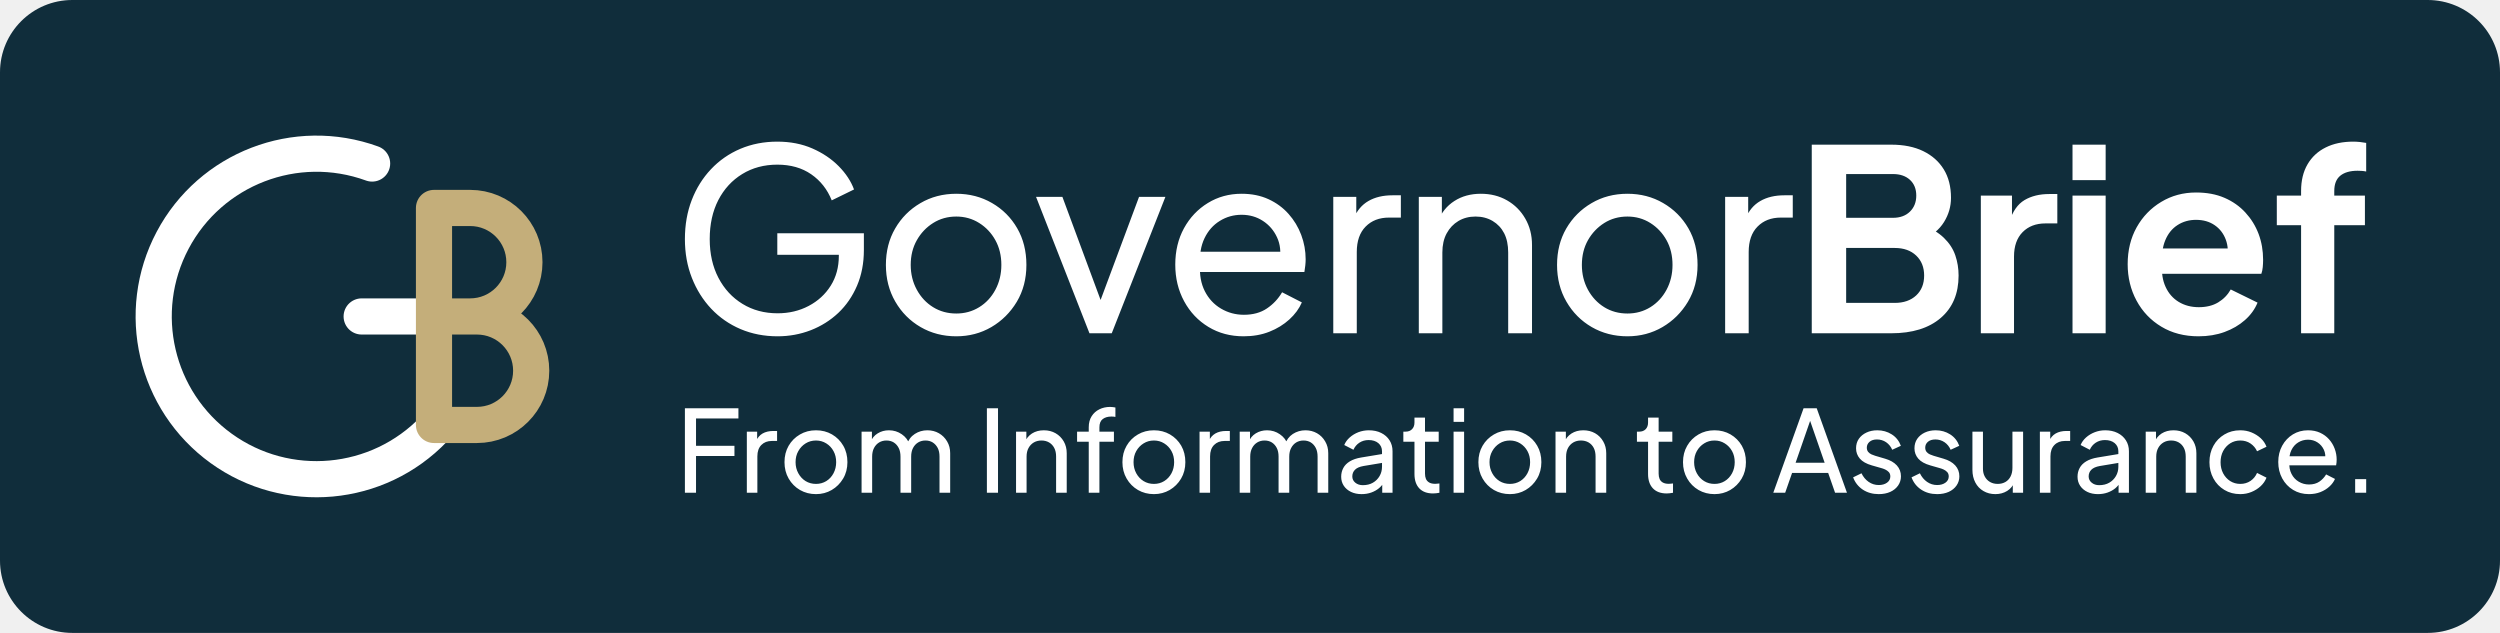
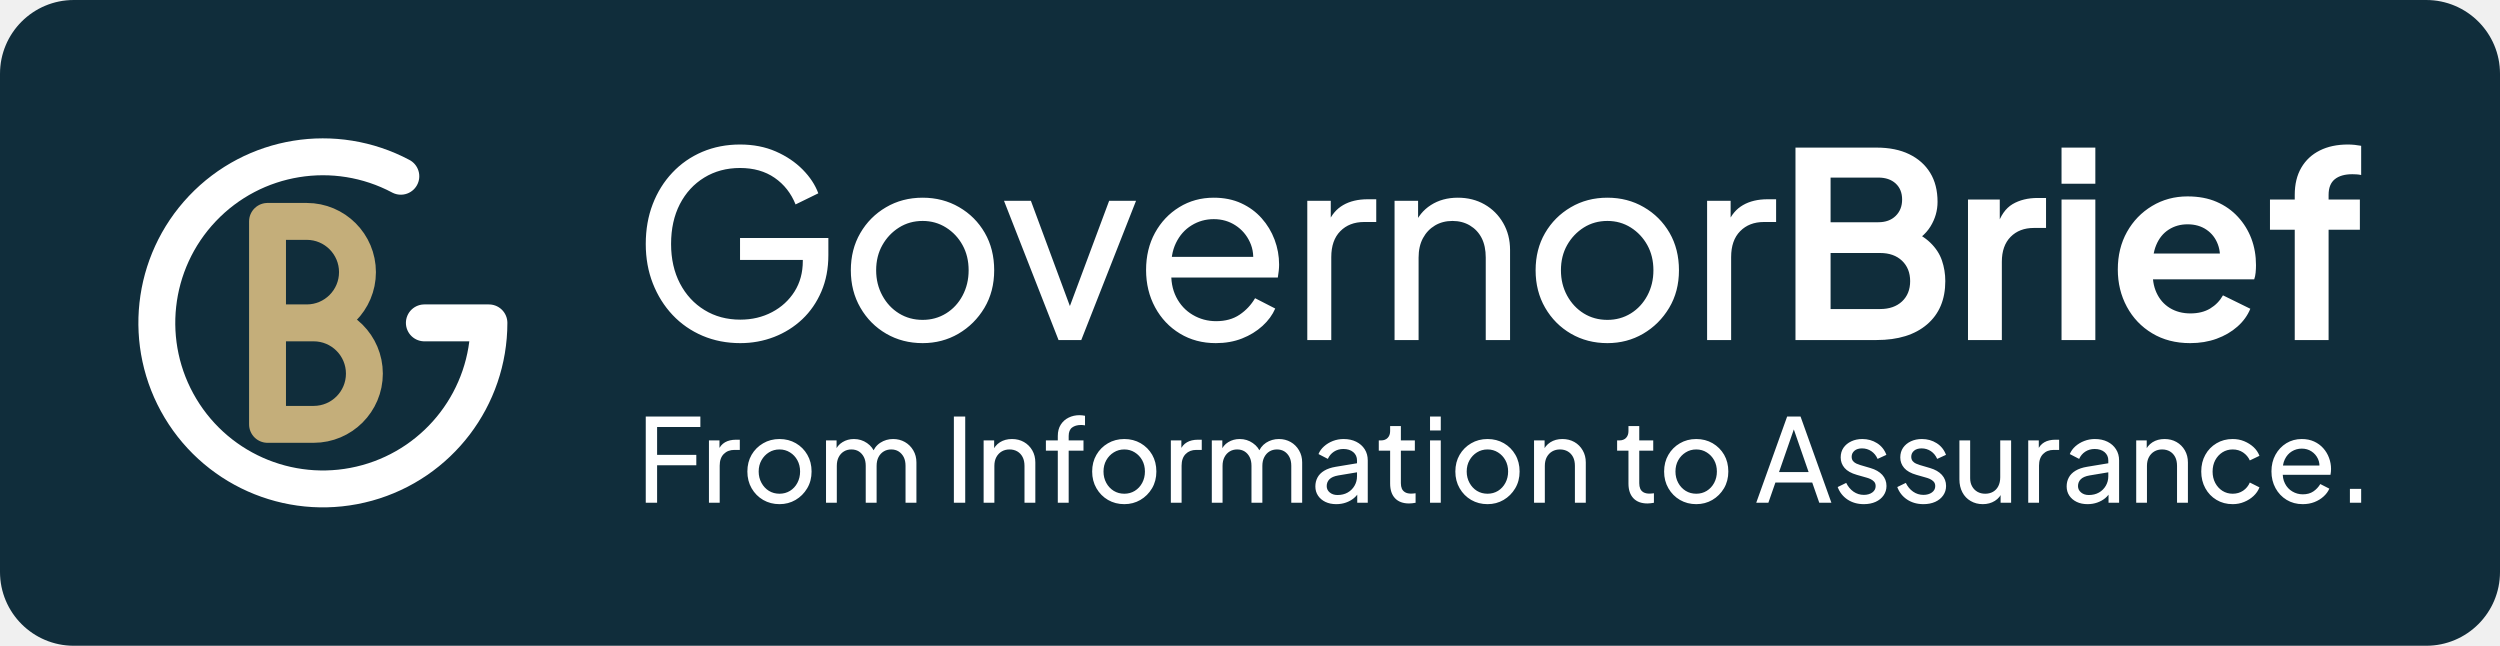
- <svg xmlns="http://www.w3.org/2000/svg" role="img" aria-label="GovernorBrief. From Information to Assurance." width="553" height="140" viewBox="0 0 553 140">
-   <rect width="553" height="140" rx="16" fill="#102d3b" />
+ <svg xmlns="http://www.w3.org/2000/svg" role="img" aria-label="GovernorBrief. From Information to Assurance." width="542" height="140" viewBox="0 0 542 140">
+   <rect width="542" height="140" rx="16" fill="#102d3b" />
  <g transform="translate(30 30)">
-     <path d="M52.31,6.17 A36,36 0 1 0 66,64.90 M66,40 H50" stroke="#ffffff" fill="none" stroke-width="8" stroke-linecap="round" stroke-linejoin="round" />
-     <path d="M66,16 V64 M66,16 H74 a12,12 0 0 1 0,24 H66 M74,40 H75.5 a12,12 0 0 1 0,24 H66" stroke="#c4ae7a" fill="none" stroke-width="8" stroke-linecap="round" stroke-linejoin="round" />
-     <path d="M142 44.39Q137.57 44.39 133.82 42.8Q130.07 41.2 127.32 38.29Q124.58 35.38 123.04 31.46Q121.5 27.54 121.5 22.89Q121.5 18.18 123.01 14.26Q124.52 10.34 127.27 7.43Q130.01 4.52 133.76 2.92Q137.52 1.33 141.94 1.33Q146.25 1.33 149.7 2.84Q153.14 4.35 155.52 6.76Q157.9 9.17 158.91 11.91L153.98 14.32Q152.52 10.68 149.44 8.55Q146.36 6.42 141.94 6.42Q137.57 6.42 134.18 8.5Q130.8 10.57 128.89 14.26Q126.99 17.96 126.99 22.89Q126.99 27.76 128.92 31.46Q130.85 35.15 134.24 37.22Q137.63 39.3 142 39.3Q145.8 39.3 148.88 37.67Q151.96 36.05 153.76 33.19Q155.55 30.34 155.55 26.58V24.01L158.07 26.36H141.94V21.6H161.09V25.3Q161.09 29.66 159.58 33.19Q158.07 36.72 155.44 39.21Q152.8 41.7 149.33 43.05Q145.86 44.39 142 44.39ZM181.53 44.39Q177.16 44.39 173.64 42.35Q170.11 40.3 168.04 36.72Q165.96 33.14 165.96 28.6Q165.96 24.06 168.01 20.54Q170.05 17.01 173.58 14.94Q177.11 12.86 181.53 12.86Q185.9 12.86 189.43 14.91Q192.96 16.95 195 20.48Q197.04 24.01 197.04 28.6Q197.04 33.19 194.92 36.75Q192.79 40.3 189.29 42.35Q185.79 44.39 181.53 44.39ZM181.53 39.35Q184.33 39.35 186.6 37.95Q188.87 36.55 190.18 34.09Q191.5 31.62 191.5 28.6Q191.5 25.52 190.18 23.14Q188.87 20.76 186.6 19.33Q184.33 17.9 181.53 17.9Q178.68 17.9 176.41 19.33Q174.14 20.76 172.8 23.14Q171.45 25.52 171.45 28.6Q171.45 31.62 172.8 34.09Q174.14 36.55 176.41 37.95Q178.68 39.35 181.53 39.35ZM210.99 43.72 199.17 13.54H205L214.46 39.07H212.44L221.96 13.54H227.79L215.92 43.72ZM245.09 44.39Q240.72 44.39 237.31 42.32Q233.89 40.25 231.93 36.64Q229.97 33.02 229.97 28.54Q229.97 24.01 231.9 20.48Q233.84 16.95 237.17 14.91Q240.5 12.86 244.64 12.86Q248 12.86 250.61 14.07Q253.21 15.27 255.03 17.32Q256.85 19.36 257.83 21.96Q258.81 24.57 258.81 27.37Q258.81 27.98 258.73 28.74Q258.64 29.5 258.53 30.17H233.78V25.69H255.51L253.04 27.7Q253.55 24.79 252.48 22.5Q251.42 20.2 249.35 18.86Q247.28 17.51 244.64 17.51Q242.01 17.51 239.83 18.86Q237.64 20.2 236.44 22.69Q235.24 25.18 235.46 28.6Q235.24 31.9 236.5 34.4Q237.76 36.89 240.08 38.26Q242.4 39.63 245.15 39.63Q248.17 39.63 250.24 38.23Q252.32 36.83 253.6 34.65L257.97 36.89Q257.08 38.96 255.2 40.67Q253.32 42.38 250.78 43.38Q248.23 44.39 245.09 44.39ZM264.92 43.72V13.54H270.01V19.08L269.45 18.3Q270.52 15.72 272.7 14.46Q274.88 13.2 278.02 13.2H279.87V18.13H277.24Q274.04 18.13 272.08 20.12Q270.12 22.1 270.12 25.74V43.72ZM283.84 43.72V13.54H288.94V19.42L288.1 18.91Q289.22 16.06 291.71 14.46Q294.2 12.86 297.56 12.86Q300.81 12.86 303.36 14.32Q305.91 15.78 307.39 18.35Q308.88 20.93 308.88 24.18V43.72H303.61V25.86Q303.61 23.34 302.72 21.6Q301.82 19.86 300.17 18.88Q298.52 17.9 296.39 17.9Q294.26 17.9 292.61 18.88Q290.96 19.86 290 21.63Q289.05 23.39 289.05 25.86V43.72ZM329.99 44.39Q325.62 44.39 322.09 42.35Q318.56 40.3 316.49 36.72Q314.42 33.14 314.42 28.6Q314.42 24.06 316.46 20.54Q318.51 17.01 322.04 14.94Q325.56 12.86 329.99 12.86Q334.36 12.86 337.88 14.91Q341.41 16.95 343.46 20.48Q345.5 24.01 345.5 28.6Q345.5 33.19 343.37 36.75Q341.24 40.3 337.74 42.35Q334.24 44.39 329.99 44.39ZM329.99 39.35Q332.79 39.35 335.06 37.95Q337.32 36.55 338.64 34.09Q339.96 31.62 339.96 28.6Q339.96 25.52 338.64 23.14Q337.32 20.76 335.06 19.33Q332.79 17.9 329.99 17.9Q327.13 17.9 324.86 19.33Q322.6 20.76 321.25 23.14Q319.91 25.52 319.91 28.6Q319.91 31.62 321.25 34.09Q322.6 36.55 324.86 37.95Q327.13 39.35 329.99 39.35ZM351.6 43.72V13.54H356.7V19.08L356.14 18.3Q357.2 15.72 359.39 14.46Q361.57 13.2 364.71 13.2H366.56V18.13H363.92Q360.73 18.13 358.77 20.12Q356.81 22.1 356.81 25.74V43.72ZM370.76 43.72V2H388.34Q392.48 2 395.42 3.43Q398.36 4.86 399.96 7.46Q401.56 10.06 401.56 13.76Q401.56 16.62 400.02 19.11Q398.48 21.6 395.12 23.22V19.7Q398.2 20.87 399.99 22.61Q401.78 24.34 402.51 26.47Q403.24 28.6 403.24 30.95Q403.24 36.94 399.29 40.33Q395.34 43.72 388.34 43.72ZM378.37 37H389.12Q392.09 37 393.86 35.35Q395.62 33.7 395.62 30.95Q395.62 28.21 393.86 26.53Q392.09 24.85 389.12 24.85H378.37ZM378.37 18.18H388.73Q391.08 18.18 392.48 16.81Q393.88 15.44 393.88 13.26Q393.88 11.07 392.48 9.78Q391.08 8.5 388.73 8.5H378.37ZM408.16 43.72V13.26H415.05V20.03L414.49 19.02Q415.56 15.61 417.82 14.26Q420.09 12.92 423.28 12.92H425.08V19.42H422.44Q419.31 19.42 417.4 21.35Q415.5 23.28 415.5 26.75V43.72ZM428.44 43.72V13.26H435.77V43.72ZM428.44 9.84V2H435.77V9.84ZM456.32 44.39Q451.62 44.39 448.09 42.26Q444.56 40.14 442.6 36.5Q440.64 32.86 440.64 28.43Q440.64 23.84 442.63 20.28Q444.62 16.73 448.06 14.66Q451.51 12.58 455.76 12.58Q459.35 12.58 462.06 13.76Q464.78 14.94 466.68 17.01Q468.59 19.08 469.6 21.74Q470.6 24.4 470.6 27.48Q470.6 28.26 470.52 29.1Q470.44 29.94 470.21 30.56H446.69V24.96H466.07L462.6 27.59Q463.1 25.02 462.34 23Q461.59 20.98 459.88 19.81Q458.17 18.63 455.76 18.63Q453.47 18.63 451.68 19.78Q449.88 20.93 448.96 23.14Q448.04 25.35 448.26 28.49Q448.04 31.29 449.02 33.44Q450 35.6 451.93 36.78Q453.86 37.95 456.38 37.95Q458.9 37.95 460.66 36.89Q462.43 35.82 463.44 34.03L469.37 36.94Q468.48 39.13 466.57 40.81Q464.67 42.49 462.06 43.44Q459.46 44.39 456.32 44.39ZM479 43.72V19.81H473.63V13.26H479V12.25Q479 8.78 480.43 6.34Q481.86 3.9 484.44 2.62Q487.01 1.33 490.54 1.33Q491.21 1.33 492.02 1.41Q492.84 1.5 493.4 1.61V7.94Q492.84 7.82 492.36 7.8Q491.88 7.77 491.49 7.77Q489.03 7.77 487.68 8.86Q486.34 9.95 486.34 12.25V13.26H493.12V19.81H486.34V43.72ZM121.5 79V60.31H133.34V62.57H123.96V68.61H132.46V70.87H123.96V79ZM135.2 79V65.48H137.48V67.96L137.23 67.61Q137.71 66.46 138.68 65.89Q139.66 65.33 141.07 65.33H141.89V67.54H140.72Q139.29 67.54 138.41 68.43Q137.53 69.32 137.53 70.95V79ZM150.5 79.3Q148.54 79.3 146.96 78.39Q145.38 77.47 144.45 75.86Q143.53 74.26 143.53 72.23Q143.53 70.19 144.44 68.61Q145.36 67.03 146.94 66.11Q148.52 65.18 150.5 65.18Q152.46 65.18 154.04 66.09Q155.62 67.01 156.53 68.59Q157.45 70.17 157.45 72.23Q157.45 74.28 156.49 75.88Q155.54 77.47 153.97 78.39Q152.41 79.3 150.5 79.3ZM150.5 77.04Q151.75 77.04 152.77 76.42Q153.79 75.79 154.37 74.69Q154.96 73.58 154.96 72.23Q154.96 70.85 154.37 69.78Q153.79 68.71 152.77 68.08Q151.75 67.44 150.5 67.44Q149.22 67.44 148.2 68.08Q147.19 68.71 146.59 69.78Q145.98 70.85 145.98 72.23Q145.98 73.58 146.59 74.69Q147.19 75.79 148.2 76.42Q149.22 77.04 150.5 77.04ZM160.58 79V65.48H162.87V68.24L162.54 67.81Q163.04 66.53 164.15 65.86Q165.25 65.18 166.63 65.18Q168.21 65.18 169.48 66.06Q170.74 66.93 171.22 68.36L170.57 68.39Q171.09 66.81 172.35 65.99Q173.6 65.18 175.13 65.18Q176.54 65.18 177.68 65.83Q178.82 66.48 179.5 67.64Q180.18 68.79 180.18 70.25V79H177.82V71Q177.82 69.87 177.42 69.09Q177.01 68.31 176.32 67.87Q175.64 67.44 174.71 67.44Q173.8 67.44 173.09 67.87Q172.37 68.31 171.96 69.1Q171.55 69.89 171.55 71V79H169.19V71Q169.19 69.87 168.79 69.09Q168.39 68.31 167.7 67.87Q167.01 67.44 166.08 67.44Q165.17 67.44 164.46 67.87Q163.74 68.31 163.33 69.1Q162.92 69.89 162.92 71V79ZM188.3 79V60.31H190.76V79ZM194.75 79V65.48H197.03V68.11L196.66 67.89Q197.16 66.61 198.27 65.89Q199.39 65.18 200.9 65.18Q202.35 65.18 203.49 65.83Q204.63 66.48 205.3 67.64Q205.96 68.79 205.96 70.25V79H203.61V71Q203.61 69.87 203.2 69.09Q202.8 68.31 202.06 67.87Q201.32 67.44 200.37 67.44Q199.42 67.44 198.68 67.87Q197.94 68.31 197.51 69.1Q197.08 69.89 197.08 71V79ZM210.83 79V67.71H208.25V65.48H210.83V64.53Q210.83 63.07 211.47 62.07Q212.11 61.06 213.18 60.54Q214.24 60.01 215.55 60.01Q215.82 60.01 216.16 60.05Q216.5 60.09 216.73 60.14V62.22Q216.52 62.17 216.25 62.15Q215.97 62.14 215.82 62.14Q214.67 62.14 213.93 62.69Q213.19 63.25 213.19 64.53V65.48H216.4V67.71H213.19V79ZM225.25 79.3Q223.3 79.3 221.72 78.39Q220.14 77.47 219.21 75.86Q218.28 74.26 218.28 72.23Q218.28 70.19 219.2 68.61Q220.11 67.03 221.69 66.11Q223.27 65.18 225.25 65.18Q227.21 65.18 228.79 66.09Q230.37 67.01 231.29 68.59Q232.2 70.17 232.2 72.23Q232.2 74.28 231.25 75.88Q230.3 77.47 228.73 78.39Q227.16 79.3 225.25 79.3ZM225.25 77.04Q226.51 77.04 227.52 76.42Q228.54 75.79 229.13 74.69Q229.72 73.58 229.72 72.23Q229.72 70.85 229.13 69.78Q228.54 68.71 227.52 68.08Q226.51 67.44 225.25 67.44Q223.98 67.44 222.96 68.08Q221.94 68.71 221.34 69.78Q220.74 70.85 220.74 72.23Q220.74 73.58 221.34 74.69Q221.94 75.79 222.96 76.42Q223.98 77.04 225.25 77.04ZM235.34 79V65.48H237.62V67.96L237.37 67.61Q237.85 66.46 238.83 65.89Q239.8 65.33 241.21 65.33H242.04V67.54H240.86Q239.43 67.54 238.55 68.43Q237.67 69.32 237.67 70.95V79ZM244.22 79V65.48H246.5V68.24L246.18 67.81Q246.68 66.53 247.78 65.86Q248.89 65.18 250.27 65.18Q251.85 65.18 253.11 66.06Q254.38 66.93 254.86 68.36L254.2 68.39Q254.73 66.81 255.98 65.99Q257.24 65.18 258.77 65.18Q260.17 65.18 261.32 65.83Q262.46 66.48 263.13 67.64Q263.81 68.79 263.81 70.25V79H261.45V71Q261.45 69.87 261.05 69.09Q260.65 68.31 259.96 67.87Q259.27 67.44 258.34 67.44Q257.44 67.44 256.72 67.87Q256.01 68.31 255.6 69.1Q255.18 69.89 255.18 71V79H252.82V71Q252.82 69.87 252.42 69.09Q252.02 68.31 251.33 67.87Q250.64 67.44 249.71 67.44Q248.81 67.44 248.1 67.87Q247.38 68.31 246.97 69.1Q246.55 69.89 246.55 71V79ZM271.19 79.3Q269.86 79.3 268.84 78.81Q267.83 78.32 267.25 77.46Q266.67 76.59 266.67 75.46Q266.67 74.38 267.14 73.52Q267.6 72.65 268.59 72.05Q269.58 71.45 271.09 71.2L276.1 70.37V72.33L271.61 73.08Q270.31 73.31 269.72 73.91Q269.13 74.51 269.13 75.39Q269.13 76.22 269.79 76.77Q270.46 77.32 271.46 77.32Q272.74 77.32 273.68 76.78Q274.62 76.24 275.16 75.31Q275.7 74.38 275.7 73.26V69.82Q275.7 68.71 274.89 68.02Q274.07 67.34 272.74 67.34Q271.59 67.34 270.7 67.92Q269.81 68.51 269.38 69.49L267.35 68.44Q267.72 67.51 268.55 66.77Q269.38 66.03 270.48 65.6Q271.59 65.18 272.79 65.18Q274.35 65.18 275.53 65.77Q276.71 66.36 277.37 67.4Q278.03 68.44 278.03 69.82V79H275.75V76.44L276.18 76.59Q275.75 77.39 275.02 78Q274.3 78.6 273.32 78.95Q272.34 79.3 271.19 79.3ZM286.99 79.15Q285.01 79.15 283.94 78.02Q282.88 76.89 282.88 74.84V67.71H280.42V65.48H280.92Q281.82 65.48 282.35 64.93Q282.88 64.38 282.88 63.47V62.37H285.21V65.48H288.24V67.71H285.21V74.76Q285.21 75.44 285.42 75.94Q285.64 76.44 286.14 76.73Q286.64 77.02 287.47 77.02Q287.64 77.02 287.91 76.99Q288.17 76.97 288.4 76.94V79Q288.07 79.08 287.67 79.11Q287.27 79.15 286.99 79.15ZM291.53 79V65.48H293.86V79ZM291.53 63.32V60.31H293.86V63.32ZM304 79.3Q302.04 79.3 300.46 78.39Q298.88 77.47 297.95 75.86Q297.02 74.26 297.02 72.23Q297.02 70.19 297.94 68.61Q298.86 67.03 300.44 66.11Q302.02 65.18 304 65.18Q305.96 65.18 307.54 66.09Q309.12 67.01 310.03 68.59Q310.95 70.17 310.95 72.23Q310.95 74.28 309.99 75.88Q309.04 77.47 307.47 78.39Q305.91 79.3 304 79.3ZM304 77.04Q305.25 77.04 306.27 76.42Q307.28 75.79 307.87 74.69Q308.46 73.58 308.46 72.23Q308.46 70.85 307.87 69.78Q307.28 68.71 306.27 68.08Q305.25 67.44 304 67.44Q302.72 67.44 301.7 68.08Q300.69 68.71 300.09 69.78Q299.48 70.85 299.48 72.23Q299.48 73.58 300.09 74.69Q300.69 75.79 301.7 76.42Q302.72 77.04 304 77.04ZM314.08 79V65.48H316.37V68.11L315.99 67.89Q316.49 66.61 317.61 65.89Q318.72 65.18 320.23 65.18Q321.68 65.18 322.83 65.83Q323.97 66.48 324.63 67.64Q325.3 68.79 325.3 70.25V79H322.94V71Q322.94 69.87 322.54 69.09Q322.14 68.31 321.4 67.87Q320.66 67.44 319.7 67.44Q318.75 67.44 318.01 67.87Q317.27 68.31 316.84 69.1Q316.42 69.89 316.42 71V79ZM338.67 79.15Q336.69 79.15 335.62 78.02Q334.55 76.89 334.55 74.84V67.71H332.09V65.48H332.6Q333.5 65.48 334.03 64.93Q334.55 64.38 334.55 63.47V62.37H336.89V65.48H339.92V67.71H336.89V74.76Q336.89 75.44 337.1 75.94Q337.31 76.44 337.81 76.73Q338.32 77.02 339.14 77.02Q339.32 77.02 339.58 76.99Q339.85 76.97 340.07 76.94V79Q339.75 79.08 339.34 79.11Q338.94 79.15 338.67 79.15ZM349.25 79.3Q347.3 79.3 345.72 78.39Q344.14 77.47 343.21 75.86Q342.28 74.26 342.28 72.23Q342.28 70.19 343.2 68.61Q344.11 67.03 345.69 66.11Q347.27 65.18 349.25 65.18Q351.21 65.18 352.79 66.09Q354.37 67.01 355.29 68.59Q356.2 70.17 356.2 72.23Q356.2 74.28 355.25 75.88Q354.3 77.47 352.73 78.39Q351.16 79.3 349.25 79.3ZM349.25 77.04Q350.51 77.04 351.52 76.42Q352.54 75.79 353.13 74.69Q353.72 73.58 353.72 72.23Q353.72 70.85 353.13 69.78Q352.54 68.71 351.52 68.08Q350.51 67.44 349.25 67.44Q347.97 67.44 346.96 68.08Q345.94 68.71 345.34 69.78Q344.74 70.85 344.74 72.23Q344.74 73.58 345.34 74.69Q345.94 75.79 346.96 76.42Q347.97 77.04 349.25 77.04ZM362.25 79 368.95 60.31H371.86L378.55 79H375.92L374.39 74.61H366.41L364.88 79ZM367.19 72.35H373.61L370.05 62.09H370.75ZM385.58 79.3Q383.55 79.3 382.04 78.3Q380.54 77.29 379.91 75.59L381.76 74.69Q382.34 75.89 383.34 76.59Q384.35 77.29 385.58 77.29Q386.68 77.29 387.41 76.77Q388.14 76.24 388.14 75.39Q388.14 74.79 387.8 74.42Q387.46 74.06 386.98 73.84Q386.51 73.63 386.1 73.53L384.07 72.95Q382.24 72.43 381.4 71.45Q380.56 70.47 380.56 69.17Q380.56 67.96 381.17 67.07Q381.79 66.18 382.86 65.68Q383.92 65.18 385.25 65.18Q387.03 65.18 388.45 66.08Q389.87 66.98 390.47 68.61L388.56 69.49Q388.11 68.44 387.21 67.82Q386.31 67.21 385.18 67.21Q384.15 67.21 383.55 67.72Q382.94 68.24 382.94 69.02Q382.94 69.59 383.24 69.96Q383.55 70.32 383.97 70.51Q384.4 70.7 384.8 70.82L387.01 71.47Q388.66 71.95 389.58 72.95Q390.49 73.96 390.49 75.36Q390.49 76.49 389.87 77.39Q389.24 78.3 388.14 78.8Q387.03 79.3 385.58 79.3ZM398.5 79.3Q396.46 79.3 394.96 78.3Q393.45 77.29 392.83 75.59L394.68 74.69Q395.26 75.89 396.26 76.59Q397.27 77.29 398.5 77.29Q399.6 77.29 400.33 76.77Q401.06 76.24 401.06 75.39Q401.06 74.79 400.72 74.42Q400.38 74.06 399.9 73.84Q399.42 73.63 399.02 73.53L396.99 72.95Q395.16 72.43 394.32 71.45Q393.48 70.47 393.48 69.17Q393.48 67.96 394.09 67.07Q394.71 66.18 395.77 65.68Q396.84 65.18 398.17 65.18Q399.95 65.18 401.37 66.08Q402.79 66.98 403.39 68.61L401.48 69.49Q401.03 68.44 400.13 67.82Q399.22 67.21 398.1 67.21Q397.07 67.21 396.46 67.72Q395.86 68.24 395.86 69.02Q395.86 69.59 396.16 69.96Q396.46 70.32 396.89 70.51Q397.32 70.7 397.72 70.82L399.93 71.47Q401.58 71.95 402.5 72.95Q403.41 73.96 403.41 75.36Q403.41 76.49 402.79 77.39Q402.16 78.3 401.06 78.8Q399.95 79.3 398.5 79.3ZM411.37 79.3Q409.91 79.3 408.74 78.62Q407.58 77.95 406.94 76.73Q406.3 75.51 406.3 73.93V65.48H408.63V73.68Q408.63 74.69 409.05 75.44Q409.46 76.19 410.2 76.62Q410.94 77.04 411.89 77.04Q412.85 77.04 413.59 76.62Q414.33 76.19 414.74 75.39Q415.15 74.58 415.15 73.48V65.48H417.51V79H415.23V76.37L415.61 76.59Q415.13 77.87 413.99 78.59Q412.85 79.3 411.37 79.3ZM421.22 79V65.48H423.51V67.96L423.26 67.61Q423.73 66.46 424.71 65.89Q425.69 65.33 427.09 65.33H427.92V67.54H426.74Q425.31 67.54 424.44 68.43Q423.56 69.32 423.56 70.95V79ZM434.07 79.3Q432.74 79.3 431.72 78.81Q430.71 78.32 430.13 77.46Q429.55 76.59 429.55 75.46Q429.55 74.38 430.02 73.52Q430.48 72.65 431.47 72.05Q432.46 71.45 433.97 71.2L438.99 70.37V72.33L434.49 73.08Q433.19 73.31 432.6 73.91Q432.01 74.51 432.01 75.39Q432.01 76.22 432.68 76.77Q433.34 77.32 434.34 77.32Q435.62 77.32 436.56 76.78Q437.5 76.24 438.04 75.31Q438.58 74.38 438.58 73.26V69.82Q438.58 68.71 437.77 68.02Q436.95 67.34 435.62 67.34Q434.47 67.34 433.58 67.92Q432.69 68.51 432.26 69.49L430.23 68.44Q430.61 67.51 431.43 66.77Q432.26 66.03 433.37 65.6Q434.47 65.18 435.67 65.18Q437.23 65.18 438.41 65.77Q439.59 66.36 440.25 67.4Q440.92 68.44 440.92 69.82V79H438.63V76.44L439.06 76.59Q438.63 77.39 437.91 78Q437.18 78.6 436.2 78.95Q435.22 79.3 434.07 79.3ZM444.63 79V65.48H446.91V68.11L446.54 67.89Q447.04 66.61 448.15 65.89Q449.27 65.18 450.78 65.18Q452.23 65.18 453.37 65.83Q454.51 66.48 455.18 67.64Q455.84 68.79 455.84 70.25V79H453.48V71Q453.48 69.87 453.08 69.09Q452.68 68.31 451.94 67.87Q451.2 67.44 450.25 67.44Q449.3 67.44 448.56 67.87Q447.82 68.31 447.39 69.1Q446.96 69.89 446.96 71V79ZM465.55 79.3Q463.57 79.3 462.03 78.37Q460.48 77.44 459.61 75.84Q458.73 74.23 458.73 72.23Q458.73 70.19 459.61 68.61Q460.48 67.03 462.03 66.11Q463.57 65.18 465.55 65.18Q466.88 65.18 468.03 65.65Q469.19 66.13 470.07 66.93Q470.94 67.74 471.35 68.82L469.26 69.82Q468.79 68.77 467.81 68.1Q466.83 67.44 465.55 67.44Q464.32 67.44 463.33 68.06Q462.34 68.69 461.76 69.77Q461.19 70.85 461.19 72.25Q461.19 73.61 461.76 74.7Q462.34 75.79 463.33 76.42Q464.32 77.04 465.55 77.04Q466.83 77.04 467.81 76.38Q468.79 75.71 469.26 74.61L471.35 75.66Q470.94 76.72 470.07 77.53Q469.19 78.35 468.03 78.82Q466.88 79.3 465.55 79.3ZM480.73 79.3Q478.77 79.3 477.24 78.37Q475.71 77.44 474.83 75.83Q473.95 74.21 473.95 72.2Q473.95 70.17 474.82 68.59Q475.69 67.01 477.18 66.09Q478.67 65.18 480.53 65.18Q482.03 65.18 483.2 65.72Q484.37 66.26 485.18 67.17Q486 68.09 486.43 69.25Q486.87 70.42 486.87 71.67Q486.87 71.95 486.84 72.29Q486.8 72.63 486.75 72.93H475.66V70.92H485.39L484.29 71.83Q484.52 70.52 484.04 69.49Q483.56 68.46 482.63 67.86Q481.71 67.26 480.53 67.26Q479.35 67.26 478.37 67.86Q477.39 68.46 476.85 69.58Q476.31 70.7 476.41 72.23Q476.31 73.71 476.88 74.82Q477.44 75.94 478.48 76.55Q479.52 77.17 480.75 77.17Q482.11 77.17 483.04 76.54Q483.96 75.91 484.54 74.94L486.5 75.94Q486.1 76.87 485.26 77.63Q484.42 78.4 483.27 78.85Q482.13 79.3 480.73 79.3ZM490.96 79V75.99H493.4V79Z" fill="#ffffff" />
+     <g transform="translate(-10 -10)">
+       <path d="M66.90,18.21 A36,36 0 1 0 86,50 L72,50" stroke="#ffffff" fill="none" stroke-width="8" stroke-linecap="round" stroke-linejoin="round" />
+       <path d="M38,28 V72 M38,28 H46.5 a11,11 0 0 1 0,22 H38 M46.5,50.0 H48 a11,11 0 0 1 0,22 H38" stroke="#c4ae7a" fill="none" stroke-width="8" stroke-linecap="round" stroke-linejoin="round" />
+     </g>
+     <path d="M130.5 44.39Q126.07 44.39 122.32 42.8Q118.57 41.2 115.82 38.29Q113.08 35.38 111.54 31.46Q110 27.54 110 22.89Q110 18.18 111.51 14.26Q113.02 10.34 115.77 7.43Q118.51 4.52 122.26 2.92Q126.02 1.33 130.44 1.33Q134.75 1.33 138.2 2.84Q141.64 4.35 144.02 6.76Q146.4 9.17 147.41 11.91L142.48 14.32Q141.02 10.68 137.94 8.55Q134.86 6.42 130.44 6.42Q126.07 6.42 122.68 8.5Q119.3 10.57 117.39 14.26Q115.49 17.96 115.49 22.89Q115.49 27.76 117.42 31.46Q119.35 35.15 122.74 37.22Q126.13 39.3 130.5 39.3Q134.3 39.3 137.38 37.67Q140.46 36.05 142.26 33.19Q144.05 30.34 144.05 26.58V24.01L146.57 26.36H130.44V21.6H149.59V25.3Q149.59 29.66 148.08 33.19Q146.57 36.72 143.94 39.21Q141.3 41.7 137.83 43.05Q134.36 44.39 130.5 44.39ZM170.03 44.39Q165.66 44.39 162.14 42.35Q158.61 40.3 156.54 36.72Q154.46 33.14 154.46 28.6Q154.46 24.06 156.51 20.54Q158.55 17.01 162.08 14.94Q165.61 12.86 170.03 12.86Q174.4 12.86 177.93 14.91Q181.46 16.95 183.5 20.48Q185.54 24.01 185.54 28.6Q185.54 33.19 183.42 36.75Q181.29 40.3 177.79 42.35Q174.29 44.39 170.03 44.39ZM170.03 39.35Q172.83 39.35 175.1 37.95Q177.37 36.55 178.68 34.09Q180 31.62 180 28.6Q180 25.52 178.68 23.14Q177.37 20.76 175.1 19.33Q172.83 17.9 170.03 17.9Q167.18 17.9 164.91 19.33Q162.64 20.76 161.3 23.14Q159.95 25.52 159.95 28.6Q159.95 31.62 161.3 34.09Q162.64 36.55 164.91 37.95Q167.18 39.35 170.03 39.35ZM199.49 43.72 187.67 13.54H193.5L202.96 39.07H200.94L210.46 13.54H216.29L204.42 43.72ZM233.59 44.39Q229.22 44.39 225.81 42.32Q222.39 40.25 220.43 36.64Q218.47 33.02 218.47 28.54Q218.47 24.01 220.4 20.48Q222.34 16.95 225.67 14.91Q229 12.86 233.14 12.86Q236.5 12.86 239.11 14.07Q241.71 15.27 243.53 17.32Q245.35 19.36 246.33 21.96Q247.31 24.57 247.31 27.37Q247.31 27.98 247.23 28.74Q247.14 29.5 247.03 30.17H222.28V25.69H244.01L241.54 27.7Q242.05 24.79 240.98 22.5Q239.92 20.2 237.85 18.86Q235.78 17.51 233.14 17.51Q230.51 17.51 228.33 18.86Q226.14 20.2 224.94 22.69Q223.74 25.18 223.96 28.6Q223.74 31.9 225 34.4Q226.26 36.89 228.58 38.26Q230.9 39.63 233.65 39.63Q236.67 39.63 238.74 38.23Q240.82 36.83 242.1 34.65L246.47 36.89Q245.58 38.96 243.7 40.67Q241.82 42.38 239.28 43.38Q236.73 44.39 233.59 44.39ZM253.42 43.72V13.54H258.51V19.08L257.95 18.3Q259.02 15.72 261.2 14.46Q263.38 13.2 266.52 13.2H268.37V18.13H265.74Q262.54 18.13 260.58 20.12Q258.62 22.1 258.62 25.74V43.72ZM272.34 43.72V13.54H277.44V19.42L276.6 18.91Q277.72 16.06 280.21 14.46Q282.7 12.86 286.06 12.86Q289.31 12.86 291.86 14.32Q294.41 15.78 295.89 18.35Q297.38 20.93 297.38 24.18V43.72H292.11V25.86Q292.11 23.34 291.22 21.6Q290.32 19.86 288.67 18.88Q287.02 17.9 284.89 17.9Q282.76 17.9 281.11 18.88Q279.46 19.86 278.5 21.63Q277.55 23.39 277.55 25.86V43.72ZM318.49 44.39Q314.12 44.39 310.59 42.35Q307.06 40.3 304.99 36.72Q302.92 33.14 302.92 28.6Q302.92 24.06 304.96 20.54Q307.01 17.01 310.54 14.94Q314.06 12.86 318.49 12.86Q322.86 12.86 326.38 14.91Q329.91 16.95 331.96 20.48Q334 24.01 334 28.6Q334 33.19 331.87 36.75Q329.74 40.3 326.24 42.35Q322.74 44.39 318.49 44.39ZM318.49 39.35Q321.29 39.35 323.56 37.95Q325.82 36.55 327.14 34.09Q328.46 31.62 328.46 28.6Q328.46 25.52 327.14 23.14Q325.82 20.76 323.56 19.33Q321.29 17.9 318.49 17.9Q315.63 17.9 313.36 19.33Q311.1 20.76 309.75 23.14Q308.41 25.52 308.41 28.6Q308.41 31.62 309.75 34.09Q311.1 36.55 313.36 37.95Q315.63 39.35 318.49 39.35ZM340.1 43.72V13.54H345.2V19.08L344.64 18.3Q345.7 15.72 347.89 14.46Q350.07 13.2 353.21 13.2H355.06V18.13H352.42Q349.23 18.13 347.27 20.12Q345.31 22.1 345.31 25.74V43.72ZM359.26 43.72V2H376.84Q380.98 2 383.92 3.43Q386.86 4.86 388.46 7.46Q390.06 10.06 390.06 13.76Q390.06 16.62 388.52 19.11Q386.98 21.6 383.62 23.22V19.7Q386.7 20.87 388.49 22.61Q390.28 24.34 391.01 26.47Q391.74 28.6 391.74 30.95Q391.74 36.94 387.79 40.33Q383.84 43.72 376.84 43.72ZM366.87 37H377.62Q380.59 37 382.36 35.35Q384.12 33.7 384.12 30.95Q384.12 28.21 382.36 26.53Q380.59 24.85 377.62 24.85H366.87ZM366.87 18.18H377.23Q379.58 18.18 380.98 16.81Q382.38 15.44 382.38 13.26Q382.38 11.07 380.98 9.78Q379.58 8.5 377.23 8.5H366.87ZM396.66 43.72V13.26H403.55V20.03L402.99 19.02Q404.06 15.61 406.32 14.26Q408.59 12.92 411.78 12.92H413.58V19.42H410.94Q407.81 19.42 405.9 21.35Q404 23.28 404 26.75V43.72ZM416.94 43.72V13.26H424.27V43.72ZM416.94 9.84V2H424.27V9.84ZM444.82 44.39Q440.12 44.39 436.59 42.26Q433.06 40.14 431.1 36.5Q429.14 32.86 429.14 28.43Q429.14 23.84 431.13 20.28Q433.12 16.73 436.56 14.66Q440.01 12.58 444.26 12.58Q447.85 12.58 450.56 13.76Q453.28 14.94 455.18 17.01Q457.09 19.08 458.1 21.74Q459.1 24.4 459.1 27.48Q459.1 28.26 459.02 29.1Q458.94 29.94 458.71 30.56H435.19V24.96H454.57L451.1 27.59Q451.6 25.02 450.84 23Q450.09 20.98 448.38 19.81Q446.67 18.63 444.26 18.63Q441.97 18.63 440.18 19.78Q438.38 20.93 437.46 23.14Q436.54 25.35 436.76 28.49Q436.54 31.29 437.52 33.44Q438.5 35.6 440.43 36.78Q442.36 37.95 444.88 37.95Q447.4 37.95 449.16 36.89Q450.93 35.82 451.94 34.03L457.87 36.94Q456.98 39.13 455.07 40.81Q453.17 42.49 450.56 43.44Q447.96 44.39 444.82 44.39ZM467.5 43.72V19.81H462.13V13.26H467.5V12.25Q467.5 8.78 468.93 6.34Q470.36 3.9 472.94 2.62Q475.51 1.33 479.04 1.33Q479.71 1.33 480.52 1.41Q481.34 1.5 481.9 1.61V7.94Q481.34 7.82 480.86 7.8Q480.38 7.77 479.99 7.77Q477.53 7.77 476.18 8.86Q474.84 9.95 474.84 12.25V13.26H481.62V19.81H474.84V43.72ZM110 79V60.31H121.84V62.57H112.46V68.61H120.96V70.87H112.46V79ZM123.7 79V65.48H125.98V67.96L125.73 67.61Q126.21 66.46 127.18 65.89Q128.16 65.33 129.57 65.33H130.39V67.54H129.22Q127.79 67.54 126.91 68.43Q126.03 69.32 126.03 70.95V79ZM139 79.3Q137.04 79.3 135.46 78.39Q133.88 77.47 132.95 75.86Q132.03 74.26 132.03 72.23Q132.03 70.19 132.94 68.61Q133.86 67.03 135.44 66.11Q137.02 65.18 139 65.18Q140.96 65.18 142.54 66.09Q144.12 67.01 145.03 68.59Q145.95 70.17 145.95 72.23Q145.95 74.28 144.99 75.88Q144.04 77.47 142.47 78.39Q140.91 79.3 139 79.3ZM139 77.04Q140.25 77.04 141.27 76.42Q142.29 75.79 142.87 74.69Q143.46 73.58 143.46 72.23Q143.46 70.85 142.87 69.78Q142.29 68.71 141.27 68.08Q140.25 67.44 139 67.44Q137.72 67.44 136.7 68.08Q135.69 68.71 135.09 69.78Q134.48 70.85 134.48 72.23Q134.48 73.58 135.09 74.69Q135.69 75.79 136.7 76.42Q137.72 77.04 139 77.04ZM149.08 79V65.48H151.37V68.24L151.04 67.81Q151.54 66.53 152.65 65.86Q153.75 65.18 155.13 65.18Q156.71 65.18 157.98 66.06Q159.24 66.93 159.72 68.36L159.07 68.39Q159.59 66.81 160.85 65.99Q162.1 65.18 163.63 65.18Q165.04 65.18 166.18 65.83Q167.32 66.48 168 67.64Q168.68 68.79 168.68 70.25V79H166.32V71Q166.32 69.87 165.92 69.09Q165.51 68.31 164.82 67.87Q164.14 67.44 163.21 67.44Q162.3 67.44 161.59 67.87Q160.87 68.31 160.46 69.1Q160.05 69.89 160.05 71V79H157.69V71Q157.69 69.87 157.29 69.09Q156.89 68.31 156.2 67.87Q155.51 67.44 154.58 67.44Q153.67 67.44 152.96 67.87Q152.24 68.31 151.83 69.1Q151.42 69.89 151.42 71V79ZM176.8 79V60.31H179.26V79ZM183.25 79V65.48H185.53V68.11L185.16 67.89Q185.66 66.61 186.77 65.89Q187.89 65.18 189.4 65.18Q190.85 65.18 191.99 65.83Q193.13 66.48 193.8 67.64Q194.46 68.79 194.46 70.25V79H192.11V71Q192.11 69.87 191.7 69.09Q191.3 68.31 190.56 67.87Q189.82 67.44 188.87 67.44Q187.92 67.44 187.18 67.87Q186.44 68.31 186.01 69.1Q185.58 69.89 185.58 71V79ZM199.33 79V67.71H196.75V65.48H199.33V64.53Q199.33 63.07 199.97 62.07Q200.61 61.06 201.68 60.54Q202.74 60.01 204.05 60.01Q204.32 60.01 204.66 60.05Q205 60.09 205.23 60.14V62.22Q205.02 62.17 204.75 62.15Q204.47 62.14 204.32 62.14Q203.17 62.14 202.43 62.69Q201.69 63.25 201.69 64.53V65.48H204.9V67.71H201.69V79ZM213.75 79.3Q211.8 79.3 210.22 78.39Q208.64 77.47 207.71 75.86Q206.78 74.26 206.78 72.23Q206.78 70.19 207.7 68.61Q208.61 67.03 210.19 66.11Q211.77 65.18 213.75 65.18Q215.71 65.18 217.29 66.09Q218.87 67.01 219.79 68.59Q220.7 70.17 220.7 72.23Q220.7 74.28 219.75 75.88Q218.8 77.47 217.23 78.39Q215.66 79.3 213.75 79.3ZM213.75 77.04Q215.01 77.04 216.02 76.42Q217.04 75.79 217.63 74.69Q218.22 73.58 218.22 72.23Q218.22 70.85 217.63 69.78Q217.04 68.71 216.02 68.08Q215.01 67.44 213.75 67.44Q212.48 67.44 211.46 68.08Q210.44 68.71 209.84 69.78Q209.24 70.85 209.24 72.23Q209.24 73.58 209.84 74.69Q210.44 75.79 211.46 76.42Q212.48 77.04 213.75 77.04ZM223.84 79V65.48H226.12V67.96L225.87 67.61Q226.35 66.46 227.33 65.89Q228.3 65.33 229.71 65.33H230.54V67.54H229.36Q227.93 67.54 227.05 68.43Q226.17 69.32 226.17 70.95V79ZM232.72 79V65.48H235V68.24L234.68 67.81Q235.18 66.53 236.28 65.86Q237.39 65.18 238.77 65.18Q240.35 65.18 241.61 66.06Q242.88 66.93 243.36 68.36L242.7 68.39Q243.23 66.81 244.48 65.99Q245.74 65.18 247.27 65.18Q248.67 65.18 249.82 65.83Q250.96 66.48 251.63 67.64Q252.31 68.79 252.31 70.25V79H249.95V71Q249.95 69.87 249.55 69.09Q249.15 68.31 248.46 67.87Q247.77 67.44 246.84 67.44Q245.94 67.44 245.22 67.87Q244.51 68.31 244.1 69.1Q243.68 69.89 243.68 71V79H241.32V71Q241.32 69.87 240.92 69.09Q240.52 68.31 239.83 67.87Q239.14 67.44 238.21 67.44Q237.31 67.44 236.6 67.87Q235.88 68.31 235.47 69.1Q235.05 69.89 235.05 71V79ZM259.69 79.3Q258.36 79.3 257.34 78.81Q256.33 78.32 255.75 77.46Q255.17 76.59 255.17 75.46Q255.17 74.38 255.64 73.52Q256.1 72.65 257.09 72.05Q258.08 71.45 259.59 71.2L264.6 70.37V72.33L260.11 73.08Q258.81 73.31 258.22 73.91Q257.63 74.51 257.63 75.39Q257.63 76.22 258.29 76.77Q258.96 77.32 259.96 77.32Q261.24 77.32 262.18 76.78Q263.12 76.24 263.66 75.31Q264.2 74.38 264.2 73.26V69.82Q264.2 68.71 263.39 68.02Q262.57 67.34 261.24 67.34Q260.09 67.34 259.2 67.92Q258.31 68.51 257.88 69.49L255.85 68.44Q256.22 67.51 257.05 66.77Q257.88 66.03 258.98 65.6Q260.09 65.18 261.29 65.18Q262.85 65.18 264.03 65.77Q265.21 66.36 265.87 67.4Q266.53 68.44 266.53 69.82V79H264.25V76.44L264.68 76.59Q264.25 77.39 263.52 78Q262.8 78.6 261.82 78.95Q260.84 79.3 259.69 79.3ZM275.49 79.15Q273.51 79.15 272.44 78.02Q271.38 76.89 271.38 74.84V67.71H268.92V65.48H269.42Q270.32 65.48 270.85 64.93Q271.38 64.38 271.38 63.47V62.37H273.71V65.48H276.74V67.71H273.71V74.76Q273.71 75.44 273.92 75.94Q274.14 76.44 274.64 76.73Q275.14 77.02 275.97 77.02Q276.14 77.02 276.41 76.99Q276.67 76.97 276.9 76.94V79Q276.57 79.08 276.17 79.11Q275.77 79.15 275.49 79.15ZM280.03 79V65.48H282.36V79ZM280.03 63.32V60.31H282.36V63.32ZM292.5 79.3Q290.54 79.3 288.96 78.39Q287.38 77.47 286.45 75.86Q285.52 74.26 285.52 72.23Q285.52 70.19 286.44 68.61Q287.36 67.03 288.94 66.11Q290.52 65.18 292.5 65.18Q294.46 65.18 296.04 66.09Q297.62 67.01 298.53 68.59Q299.45 70.17 299.45 72.23Q299.45 74.28 298.49 75.88Q297.54 77.47 295.97 78.39Q294.41 79.3 292.5 79.3ZM292.5 77.04Q293.75 77.04 294.77 76.42Q295.78 75.79 296.37 74.69Q296.96 73.58 296.96 72.23Q296.96 70.85 296.37 69.78Q295.78 68.71 294.77 68.08Q293.75 67.44 292.5 67.44Q291.22 67.44 290.2 68.08Q289.19 68.71 288.59 69.78Q287.98 70.85 287.98 72.23Q287.98 73.58 288.59 74.69Q289.19 75.79 290.2 76.42Q291.22 77.04 292.5 77.04ZM302.58 79V65.48H304.87V68.11L304.49 67.89Q304.99 66.61 306.11 65.89Q307.22 65.18 308.73 65.18Q310.18 65.18 311.33 65.83Q312.47 66.48 313.13 67.64Q313.8 68.79 313.8 70.25V79H311.44V71Q311.44 69.87 311.04 69.09Q310.64 68.31 309.9 67.87Q309.16 67.44 308.2 67.44Q307.25 67.44 306.51 67.87Q305.77 68.31 305.34 69.1Q304.92 69.89 304.92 71V79ZM327.17 79.15Q325.19 79.15 324.12 78.02Q323.05 76.89 323.05 74.84V67.71H320.59V65.48H321.1Q322 65.48 322.53 64.93Q323.05 64.38 323.05 63.47V62.37H325.39V65.48H328.42V67.71H325.39V74.76Q325.39 75.44 325.6 75.94Q325.81 76.44 326.31 76.73Q326.82 77.02 327.64 77.02Q327.82 77.02 328.08 76.99Q328.35 76.97 328.57 76.94V79Q328.25 79.08 327.84 79.11Q327.44 79.15 327.17 79.15ZM337.75 79.3Q335.8 79.3 334.22 78.39Q332.64 77.47 331.71 75.86Q330.78 74.26 330.78 72.23Q330.78 70.19 331.7 68.61Q332.61 67.03 334.19 66.11Q335.77 65.18 337.75 65.18Q339.71 65.18 341.29 66.09Q342.87 67.01 343.79 68.59Q344.7 70.17 344.7 72.23Q344.7 74.28 343.75 75.88Q342.8 77.47 341.23 78.39Q339.66 79.3 337.75 79.3ZM337.75 77.04Q339.01 77.04 340.02 76.42Q341.04 75.79 341.63 74.69Q342.22 73.58 342.22 72.23Q342.22 70.85 341.63 69.78Q341.04 68.71 340.02 68.08Q339.01 67.44 337.75 67.44Q336.47 67.44 335.46 68.08Q334.44 68.71 333.84 69.78Q333.24 70.85 333.24 72.23Q333.24 73.58 333.84 74.69Q334.44 75.79 335.46 76.42Q336.47 77.04 337.75 77.04ZM350.75 79 357.45 60.31H360.36L367.05 79H364.42L362.89 74.61H354.91L353.38 79ZM355.69 72.35H362.11L358.55 62.09H359.25ZM374.08 79.3Q372.05 79.3 370.54 78.3Q369.04 77.29 368.41 75.59L370.26 74.69Q370.84 75.89 371.84 76.59Q372.85 77.29 374.08 77.29Q375.18 77.29 375.91 76.77Q376.64 76.24 376.64 75.39Q376.64 74.79 376.3 74.42Q375.96 74.06 375.48 73.84Q375.01 73.63 374.6 73.53L372.57 72.95Q370.74 72.43 369.9 71.45Q369.06 70.47 369.06 69.17Q369.06 67.96 369.67 67.07Q370.29 66.18 371.36 65.68Q372.42 65.18 373.75 65.18Q375.53 65.18 376.95 66.08Q378.37 66.98 378.97 68.61L377.06 69.49Q376.61 68.44 375.71 67.82Q374.81 67.21 373.68 67.21Q372.65 67.21 372.05 67.72Q371.44 68.24 371.44 69.02Q371.44 69.59 371.74 69.96Q372.05 70.32 372.47 70.51Q372.9 70.7 373.3 70.82L375.51 71.47Q377.16 71.95 378.08 72.95Q378.99 73.96 378.99 75.36Q378.99 76.49 378.37 77.39Q377.74 78.3 376.64 78.8Q375.53 79.3 374.08 79.3ZM387 79.3Q384.96 79.3 383.46 78.3Q381.95 77.29 381.33 75.59L383.18 74.69Q383.76 75.89 384.76 76.59Q385.77 77.29 387 77.29Q388.1 77.29 388.83 76.77Q389.56 76.24 389.56 75.39Q389.56 74.79 389.22 74.42Q388.88 74.06 388.4 73.84Q387.92 73.63 387.52 73.53L385.49 72.95Q383.66 72.43 382.82 71.45Q381.98 70.47 381.98 69.17Q381.98 67.96 382.59 67.07Q383.21 66.18 384.27 65.68Q385.34 65.18 386.67 65.18Q388.45 65.18 389.87 66.08Q391.29 66.98 391.89 68.61L389.98 69.49Q389.53 68.44 388.63 67.82Q387.72 67.21 386.6 67.21Q385.57 67.21 384.96 67.72Q384.36 68.24 384.36 69.02Q384.36 69.59 384.66 69.96Q384.96 70.32 385.39 70.51Q385.82 70.7 386.22 70.82L388.43 71.47Q390.08 71.95 391 72.95Q391.91 73.96 391.91 75.36Q391.91 76.49 391.29 77.39Q390.66 78.3 389.56 78.8Q388.45 79.3 387 79.3ZM399.87 79.3Q398.41 79.3 397.24 78.62Q396.08 77.95 395.44 76.73Q394.8 75.51 394.8 73.93V65.48H397.13V73.68Q397.13 74.69 397.55 75.44Q397.96 76.19 398.7 76.62Q399.44 77.04 400.39 77.04Q401.35 77.04 402.09 76.62Q402.83 76.19 403.24 75.39Q403.65 74.58 403.65 73.48V65.48H406.01V79H403.73V76.37L404.11 76.59Q403.63 77.87 402.49 78.59Q401.35 79.3 399.87 79.3ZM409.72 79V65.48H412.01V67.96L411.76 67.61Q412.23 66.46 413.21 65.89Q414.19 65.33 415.59 65.33H416.42V67.54H415.24Q413.81 67.54 412.94 68.43Q412.06 69.32 412.06 70.95V79ZM422.57 79.3Q421.24 79.3 420.22 78.81Q419.21 78.32 418.63 77.46Q418.05 76.59 418.05 75.46Q418.05 74.38 418.52 73.52Q418.98 72.65 419.97 72.05Q420.96 71.45 422.47 71.2L427.49 70.37V72.33L422.99 73.08Q421.69 73.31 421.1 73.91Q420.51 74.51 420.51 75.39Q420.51 76.22 421.18 76.77Q421.84 77.32 422.84 77.32Q424.12 77.32 425.06 76.78Q426 76.24 426.54 75.31Q427.08 74.38 427.08 73.26V69.82Q427.08 68.71 426.27 68.02Q425.45 67.34 424.12 67.34Q422.97 67.34 422.08 67.92Q421.19 68.51 420.76 69.49L418.73 68.44Q419.11 67.51 419.93 66.77Q420.76 66.03 421.87 65.6Q422.97 65.18 424.17 65.18Q425.73 65.18 426.91 65.77Q428.09 66.36 428.75 67.4Q429.42 68.44 429.42 69.82V79H427.13V76.44L427.56 76.59Q427.13 77.39 426.41 78Q425.68 78.6 424.7 78.95Q423.72 79.3 422.57 79.3ZM433.13 79V65.48H435.41V68.11L435.04 67.89Q435.54 66.61 436.65 65.89Q437.77 65.18 439.28 65.18Q440.73 65.18 441.87 65.83Q443.01 66.48 443.68 67.64Q444.34 68.79 444.34 70.25V79H441.98V71Q441.98 69.87 441.58 69.09Q441.18 68.31 440.44 67.87Q439.7 67.44 438.75 67.44Q437.8 67.44 437.06 67.87Q436.32 68.31 435.89 69.1Q435.46 69.89 435.46 71V79ZM454.05 79.3Q452.07 79.3 450.53 78.37Q448.98 77.44 448.11 75.84Q447.23 74.23 447.23 72.23Q447.23 70.19 448.11 68.61Q448.98 67.03 450.53 66.11Q452.07 65.18 454.05 65.18Q455.38 65.18 456.53 65.65Q457.69 66.13 458.57 66.93Q459.44 67.74 459.85 68.82L457.76 69.82Q457.29 68.77 456.31 68.1Q455.33 67.44 454.05 67.44Q452.82 67.44 451.83 68.06Q450.84 68.69 450.26 69.77Q449.69 70.85 449.69 72.25Q449.69 73.61 450.26 74.7Q450.84 75.79 451.83 76.42Q452.82 77.04 454.05 77.04Q455.33 77.04 456.31 76.38Q457.29 75.71 457.76 74.61L459.85 75.66Q459.44 76.72 458.57 77.53Q457.69 78.35 456.53 78.82Q455.38 79.3 454.05 79.3ZM469.23 79.3Q467.27 79.3 465.74 78.37Q464.21 77.44 463.33 75.83Q462.45 74.21 462.45 72.2Q462.45 70.17 463.32 68.59Q464.19 67.01 465.68 66.09Q467.17 65.18 469.03 65.18Q470.53 65.18 471.7 65.72Q472.87 66.26 473.68 67.17Q474.5 68.09 474.93 69.25Q475.37 70.42 475.37 71.67Q475.37 71.95 475.34 72.29Q475.3 72.63 475.25 72.93H464.16V70.92H473.89L472.79 71.83Q473.02 70.52 472.54 69.49Q472.06 68.46 471.13 67.86Q470.21 67.26 469.03 67.26Q467.85 67.26 466.87 67.86Q465.89 68.46 465.35 69.58Q464.81 70.7 464.91 72.23Q464.81 73.71 465.38 74.82Q465.94 75.94 466.98 76.55Q468.02 77.17 469.25 77.17Q470.61 77.17 471.54 76.54Q472.46 75.91 473.04 74.94L475 75.94Q474.6 76.87 473.76 77.63Q472.92 78.4 471.77 78.85Q470.63 79.3 469.23 79.3ZM479.46 79V75.99H481.9V79Z" fill="#ffffff" />
  </g>
</svg>
